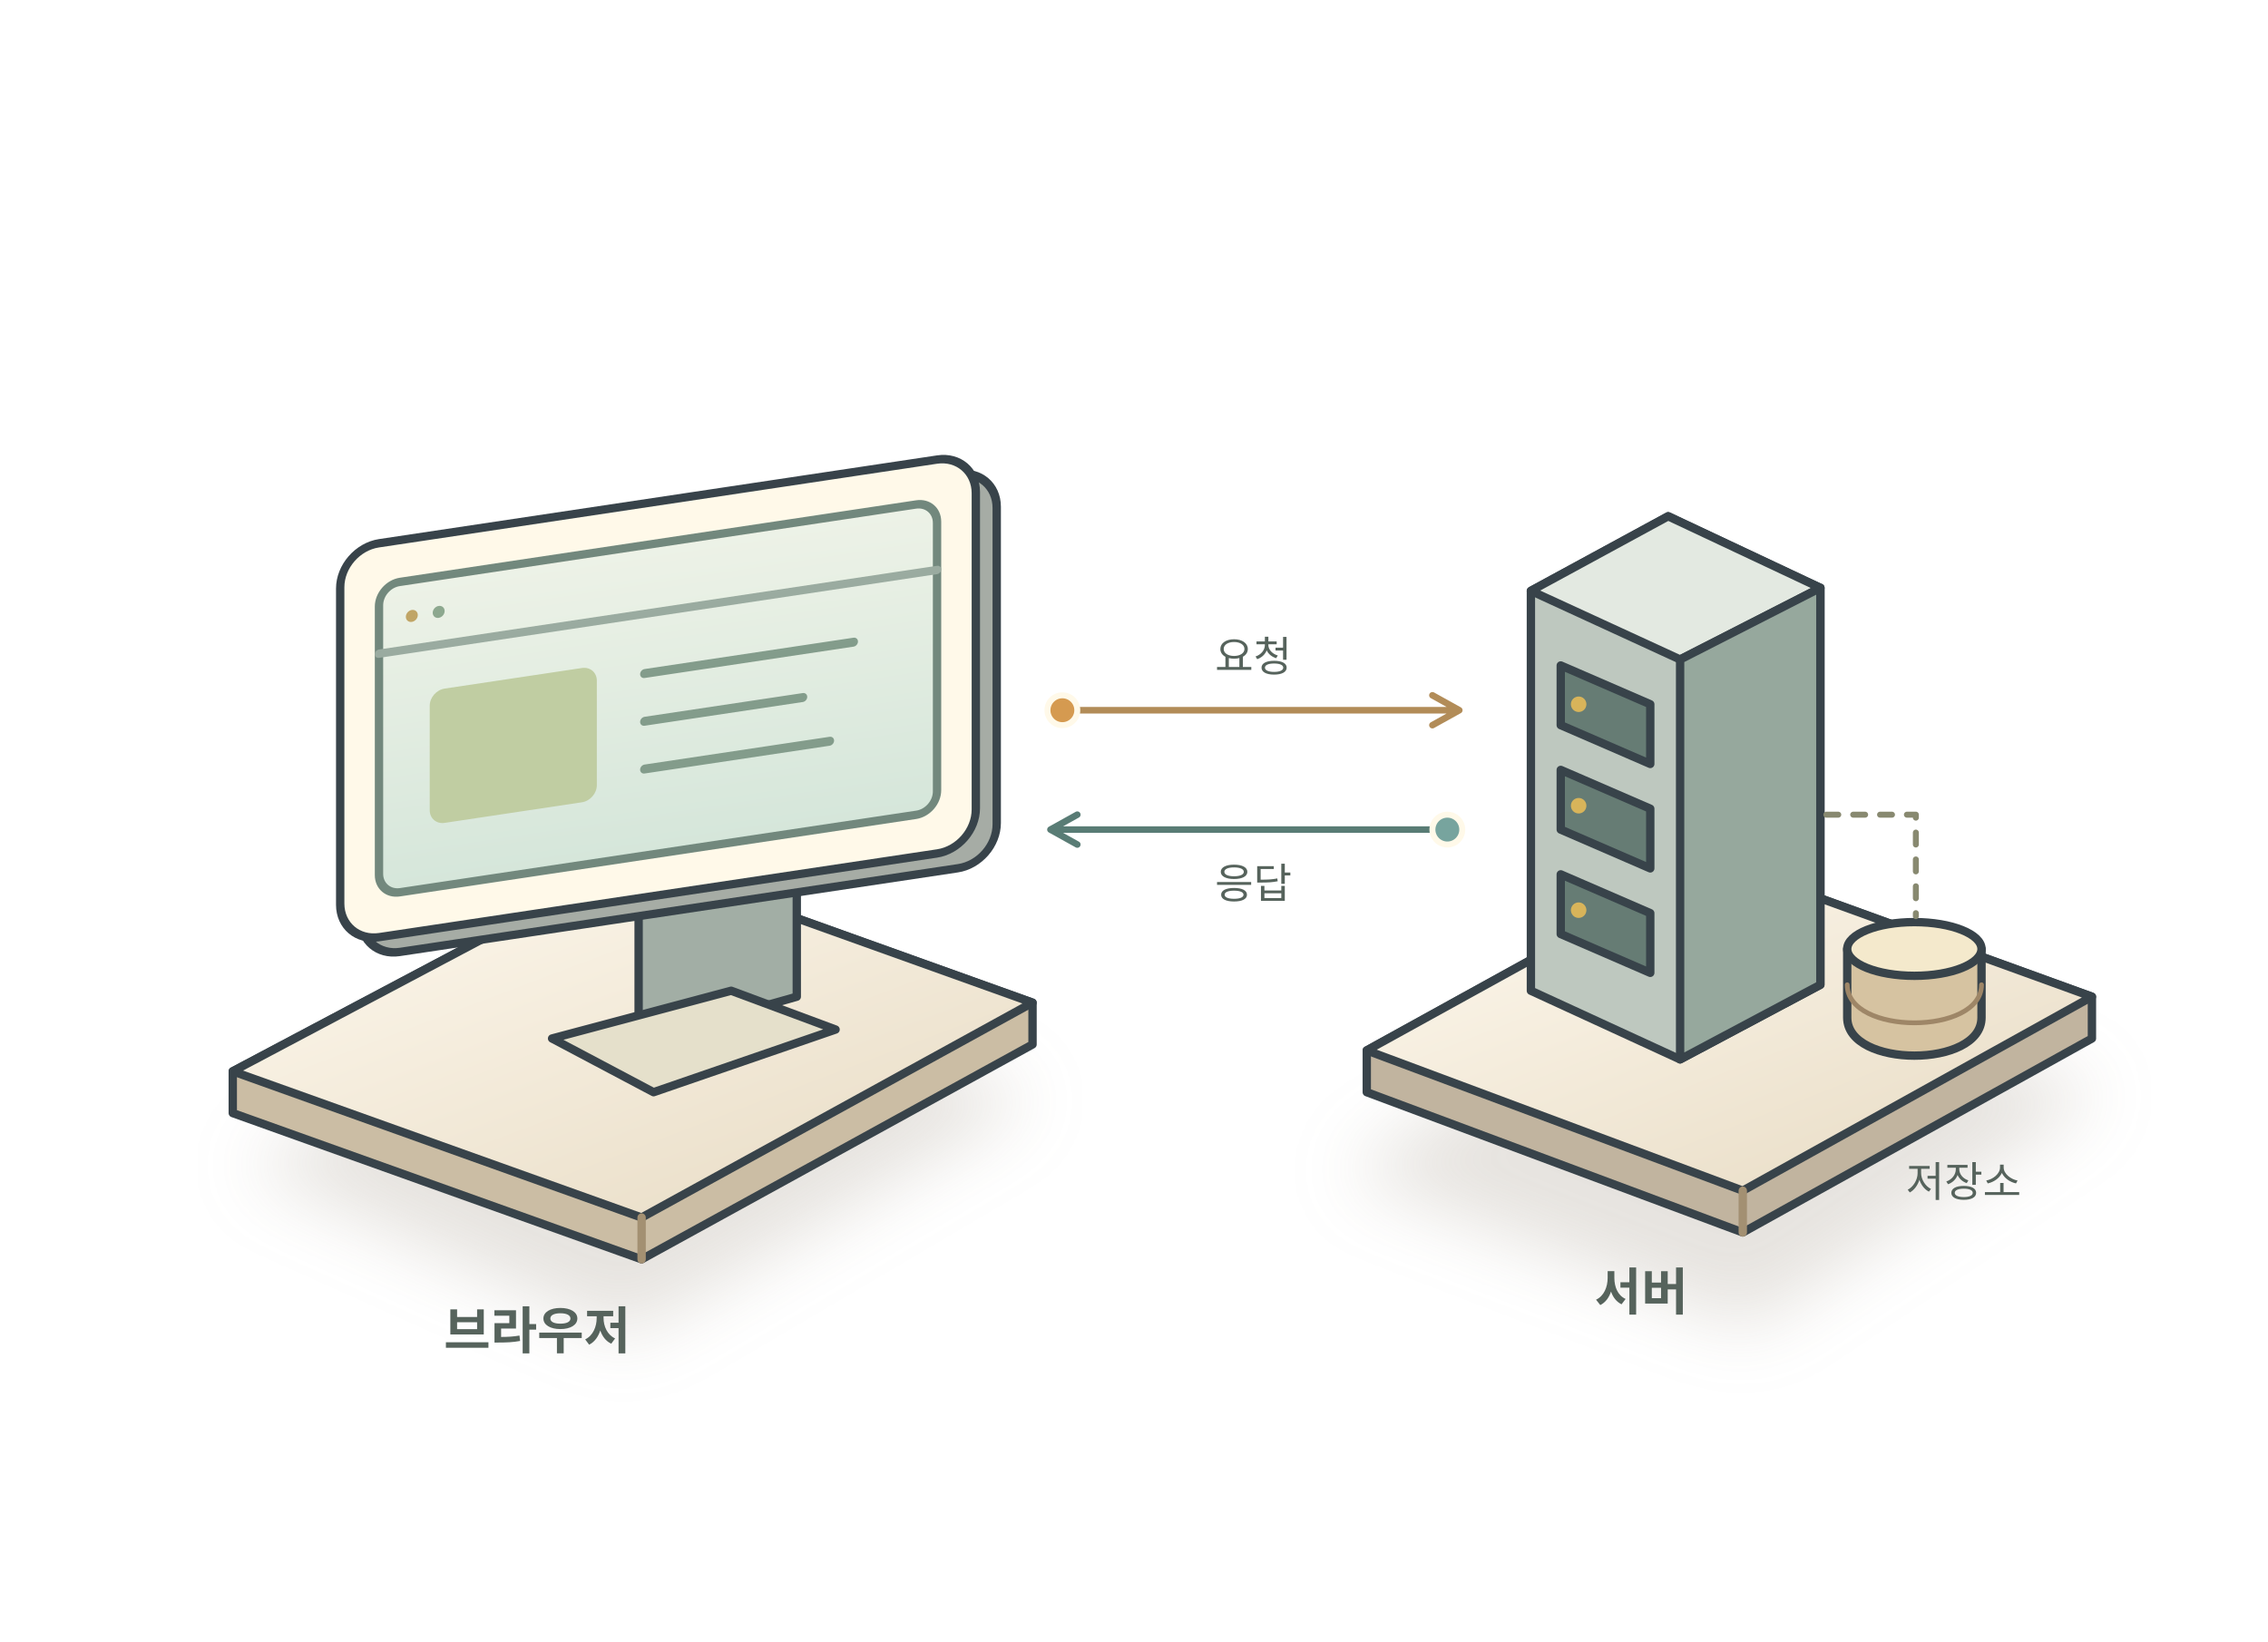
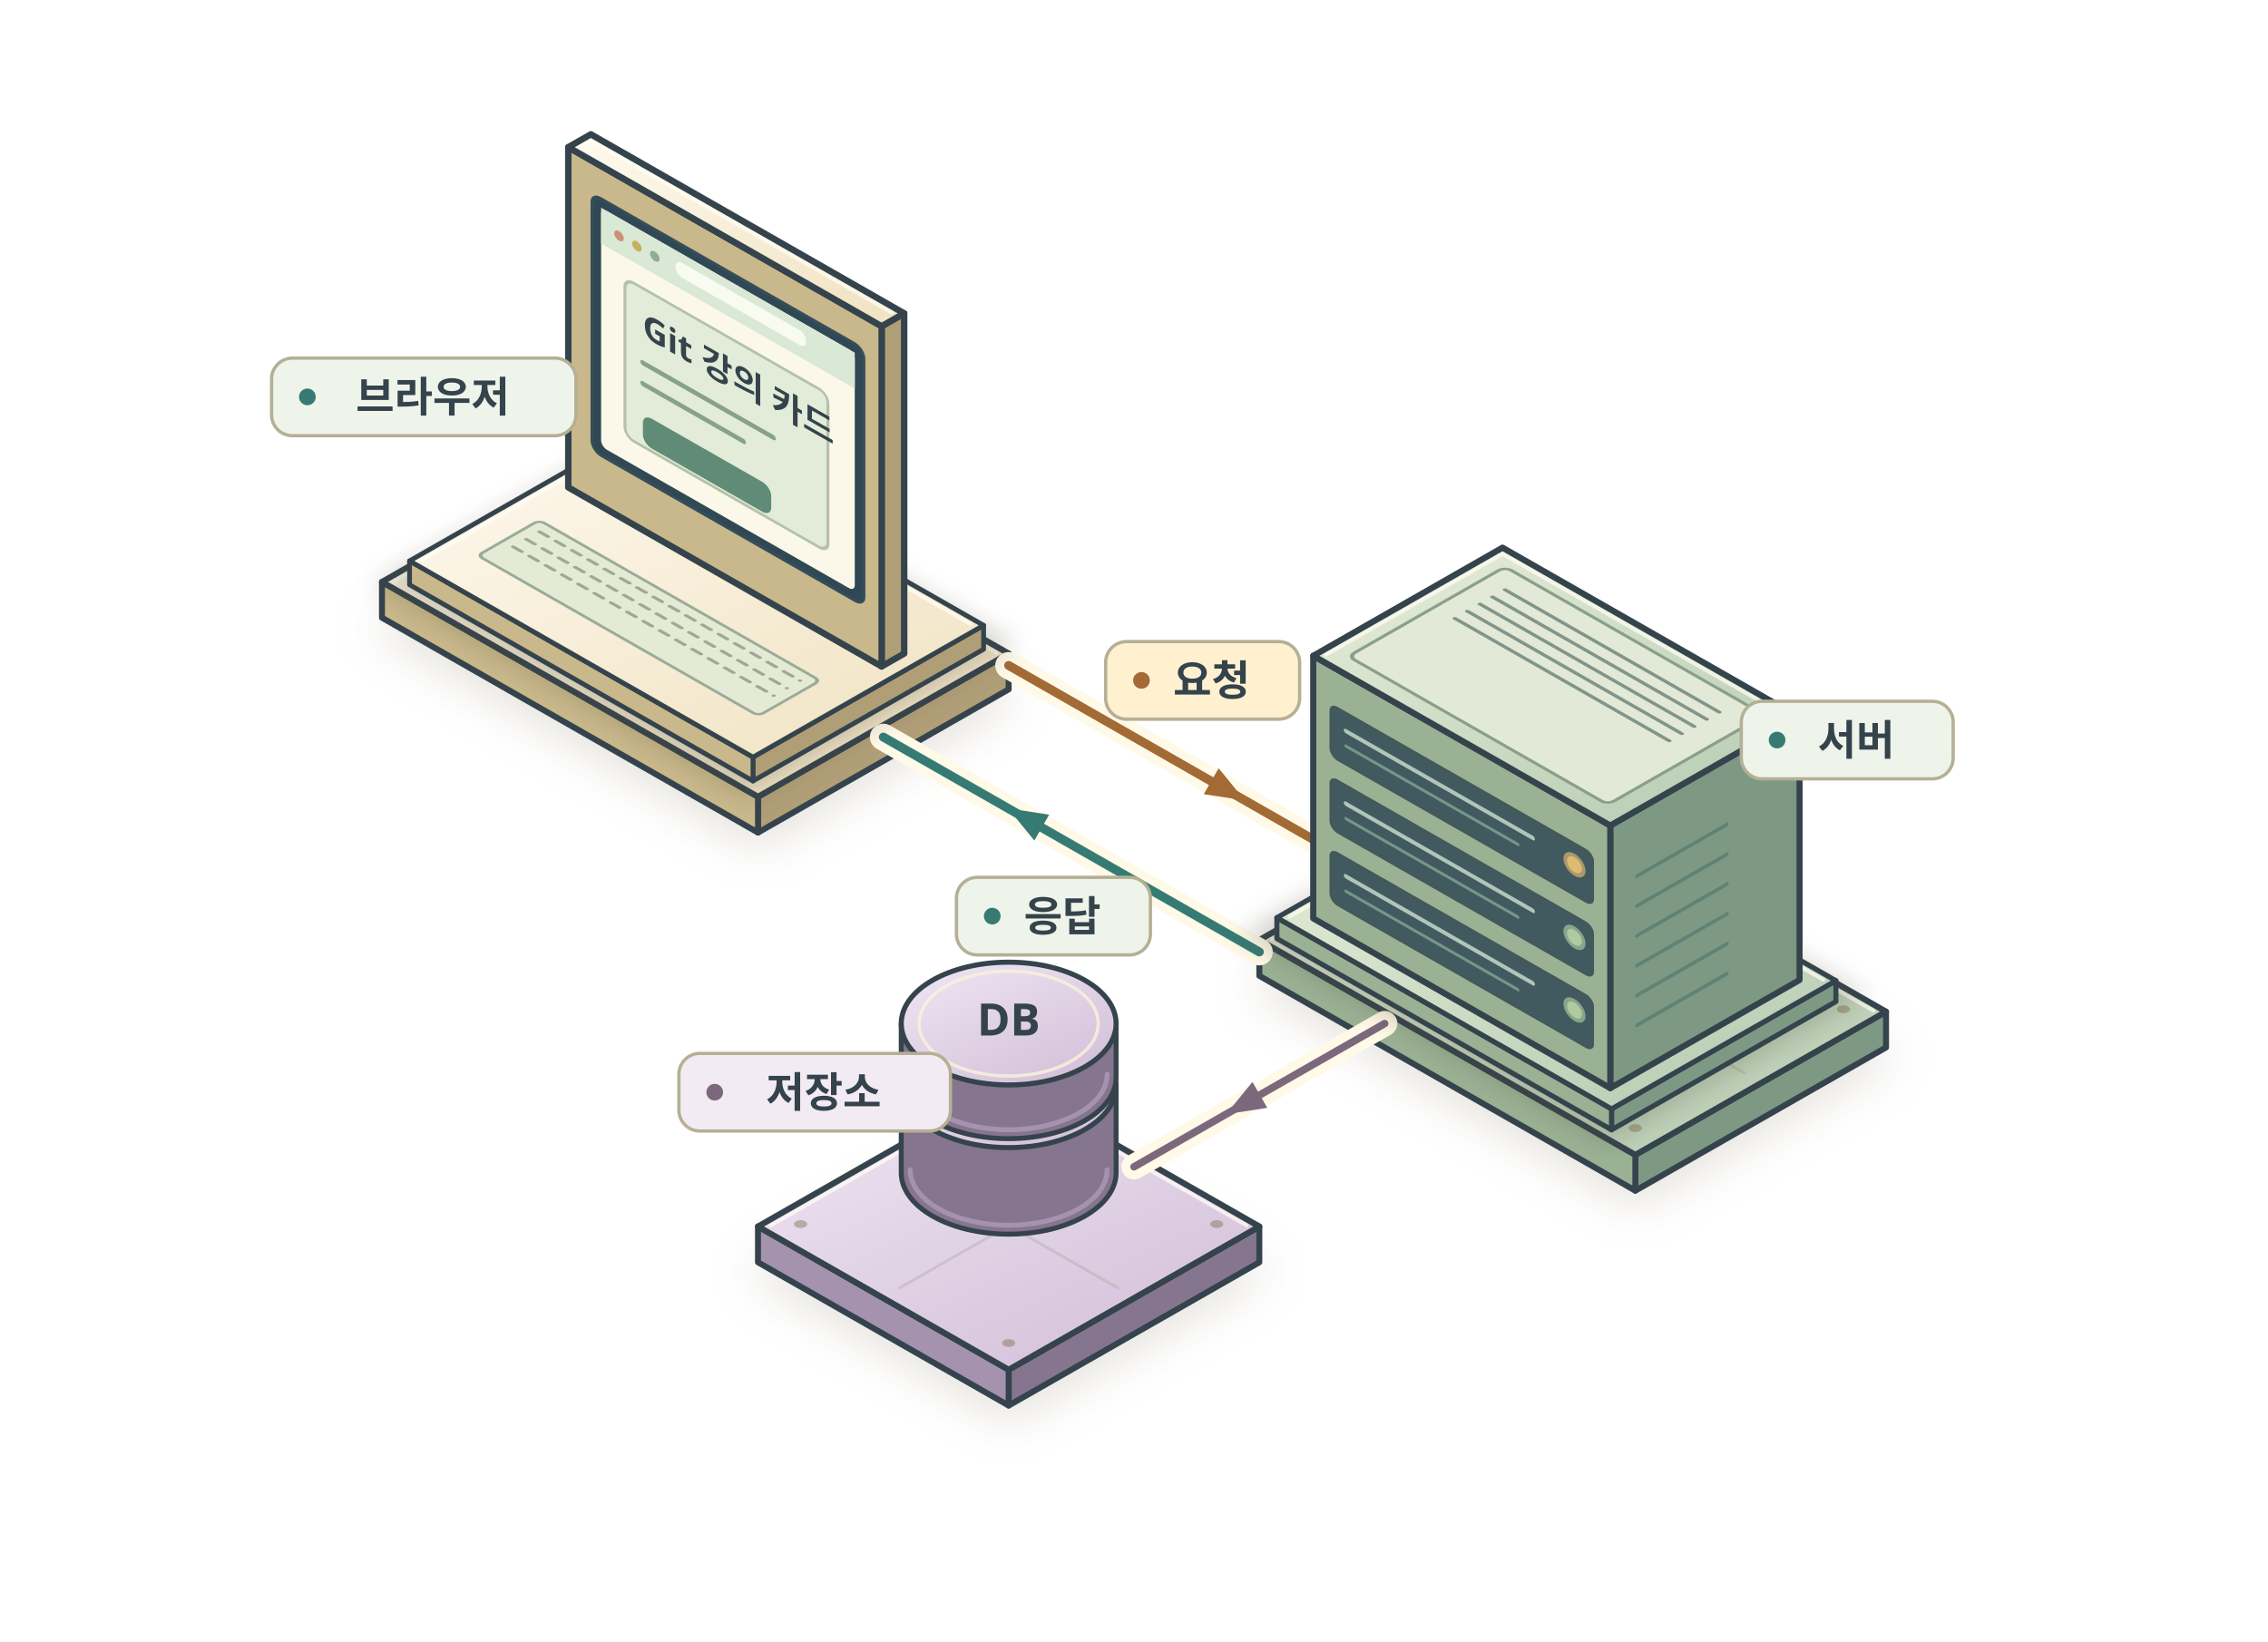
<svg xmlns="http://www.w3.org/2000/svg" viewBox="0 0 760 550" class="topic-art-svg topic-art-web-architecture" aria-hidden="true" focusable="false">
  <defs>
-     <linearGradient id="wa-desk" x2=".85" y2="1">
+     <linearGradient id="grid-web-architecture-cream" x2=".8" y2="1">
      <stop stop-color="#fffaf0" />
-       <stop offset="1" stop-color="#e8dcc5" />
-     </linearGradient>
-     <linearGradient id="wa-screen" x2="0" y2="1">
-       <stop stop-color="#edf2e7" />
-       <stop offset="1" stop-color="#d5e6da" />
-     </linearGradient>
-     <filter id="wa-soft" x="-.3" y="-.5" width="1.6" height="2">
-       <feGaussianBlur stdDeviation="12" />
+       <stop offset="1" stop-color="#f1e4c5" />
+     </linearGradient>
+     <linearGradient id="grid-web-architecture-sage" x2=".8" y2="1">
+       <stop stop-color="#e8efdb" />
+       <stop offset="1" stop-color="#b8cdb4" />
+     </linearGradient>
+     <linearGradient id="grid-web-architecture-amber" x2=".8" y2="1">
+       <stop stop-color="#fff0c6" />
+       <stop offset="1" stop-color="#edc783" />
+     </linearGradient>
+     <linearGradient id="grid-web-architecture-rose" x2=".8" y2="1">
+       <stop stop-color="#f8e3d5" />
+       <stop offset="1" stop-color="#e8bea6" />
+     </linearGradient>
+     <linearGradient id="grid-web-architecture-plum" x2=".8" y2="1">
+       <stop stop-color="#f0e7f4" />
+       <stop offset="1" stop-color="#d3c0d9" />
+     </linearGradient>
+     <linearGradient id="grid-web-architecture-sky" x2=".8" y2="1">
+       <stop stop-color="#ebf2df" />
+       <stop offset="1" stop-color="#bfd5ca" />
+     </linearGradient>
+     <linearGradient id="grid-web-architecture-night" x2=".8" y2="1">
+       <stop stop-color="#557080" />
+       <stop offset="1" stop-color="#293f50" />
+     </linearGradient>
+     <filter id="grid-web-architecture-shadow" x="-.3" y="-.55" width="1.6" height="2.1">
+       <feGaussianBlur stdDeviation="8" />
+     </filter>
+     <filter id="grid-web-architecture-contact" x="-.3" y="-.5" width="1.6" height="2">
+       <feGaussianBlur stdDeviation="4" />
    </filter>
  </defs>
  <style>
-     @keyframes wa-across { 0%,12% { translate:0; opacity:0 } 20% { opacity:1 } 65% { opacity:1 } 75%,100% { translate:124px 0; opacity:0 } }
-     @keyframes wa-return { 0%,14% { translate:0; opacity:0 } 24% { opacity:1 } 72% { opacity:1 } 84%,100% { translate:-124px 0; opacity:0 } }
-     .wa-request { animation:wa-across 4.8s linear infinite }
-     .wa-response { animation:wa-return 4.8s linear 1.65s infinite }
-     @media (prefers-reduced-motion:reduce) { .wa-request,.wa-response { animation:none; opacity:0 } }
+     .topic-art-web-architecture .topic-grid-packet { opacity: 0; stroke-dasharray: 4 96; animation: grid-web-architecture-transfer 5.4s linear infinite; }
+     .topic-art-web-architecture .topic-grid-glow { opacity: .66; animation: grid-web-architecture-glow 3.2s ease-in-out infinite; }
+     @keyframes grid-web-architecture-transfer {
+       0%, 5% { opacity: 0; stroke-dashoffset: 4; } 15%, 63% { opacity: .9; }
+       77%, 100% { opacity: 0; stroke-dashoffset: -96; }
+     }
+     @keyframes grid-web-architecture-glow { 0%, 100% { opacity: .3; } 45%, 61% { opacity: .88; } }
+     @media (prefers-reduced-motion: reduce) { .topic-art-web-architecture .art-motion { animation: none; } }
  </style>
-   <g stroke="#38434a" stroke-width="2.8" stroke-linejoin="round" stroke-linecap="round">
-     <path d="M83 391l133-76 130 53-136 80zM451 393l119-74 134 47-118 79z" fill="#7b6c56" opacity=".19" stroke="none" filter="url(#wa-soft)" />
-     <path d="M78 359l134-71 134 48v14l-131 72-137-49z" fill="#cbbda4" />
-     <path d="M78 359l134-71 134 48-131 72z" fill="url(#wa-desk)" />
-     <path d="M215 408v14" fill="none" stroke="#a39072" />
-     <path d="M458 352l116-64 127 46v14l-117 65-126-47z" fill="#c1b49f" />
-     <path d="M458 352l116-64 127 46-117 65z" fill="url(#wa-desk)" />
-     <path d="M584 399v14" fill="none" stroke="#a39072" />
-     <path d="M214 292l29-6 24 9v39l-53 15z" fill="#a2aea5" />
-     <path d="M185 348l60-16 35 13-61 21z" fill="#e5e0cb" />
-     <g transform="translate(114 184) matrix(1 -.15 0 1 0 0)">
-       <rect x="7" y="6" width="213" height="132" rx="13" fill="#a6aca5" />
-       <rect width="213" height="132" rx="13" fill="#fff9e9" />
-       <rect x="13" y="14" width="187" height="104" rx="7" fill="url(#wa-screen)" stroke="#72887d" />
-       <path d="M13 37h187" stroke="#9aaba0" />
-       <circle cx="24" cy="26" r="2" fill="#c0a566" stroke="none" />
-       <circle cx="33" cy="26" r="2" fill="#8da88f" stroke="none" />
-       <rect x="30" y="52" width="56" height="45" rx="5" fill="#c0cda2" stroke="none" />
-       <path d="M102 57h70m-70 16h53m-53 16h62" stroke="#839c8b" stroke-width="3" />
-     </g>
-     <g transform="translate(513 174)">
-       <path d="M0 24l46-25 51 24v133l-47 25L0 158z" fill="#bec8bf" />
-       <path d="M0 24l46-25 51 24-47 24z" fill="#e3e9e1" />
-       <path d="M50 47l47-24v133l-47 25z" fill="#96a89d" />
-       <path d="M10 49l30 13v20L10 69zm0 35 30 13v20l-30-13zm0 35 30 13v20l-30-13z" fill="#667c74" />
-       <circle cx="16" cy="62" r="2.6" fill="#d8b45a" stroke="none" />
-       <circle cx="16" cy="96" r="2.6" fill="#d8b45a" stroke="none" />
-       <circle cx="16" cy="131" r="2.6" fill="#d8b45a" stroke="none" />
-     </g>
-     <path d="M619 318v23c0 17 45 17 45 0v-23z" fill="#d6c3a1" />
-     <ellipse cx="641.5" cy="318" rx="22.5" ry="9" fill="#f4e9cc" />
-     <path d="M619 330c0 17 45 17 45 0" fill="none" stroke="#9e8667" stroke-width="1.6" />
-     <path d="M612 273h30v34" fill="none" stroke="#888970" stroke-dasharray="4 5" stroke-width="2" />
-     <path d="M352 238h137m-9-5 9 5-9 5" fill="none" stroke="#b28c58" stroke-width="2.2" />
-     <path d="M489 278H352m9-5-9 5 9 5" fill="none" stroke="#597c75" stroke-width="2.2" />
-     <circle class="art-motion wa-request" cx="356" cy="238" r="5" fill="#d59a50" stroke="#fff9e9" stroke-width="2" />
-     <circle class="art-motion wa-response" cx="485" cy="278" r="5" fill="#77a49e" stroke="#fff9e9" stroke-width="2" />
-   </g>
-   <g fill="#56635c" font-family="Pretendard, Malgun Gothic, sans-serif" text-anchor="middle">
-     <text x="180" y="452" font-size="17" font-weight="650">브라우저</text>
-     <text x="550" y="439" font-size="17" font-weight="650">서버</text>
-     <text x="658" y="401" font-size="14">저장소</text>
-     <text x="420" y="225" font-size="14">요청</text>
-     <text x="420" y="301" font-size="14">응답</text>
+   <g font-family="Pretendard, Malgun Gothic, system-ui, sans-serif" stroke="#34434c" stroke-width="2" stroke-linecap="round" stroke-linejoin="round">
+     <polygon points="212,160.08 341.36,234 254,283.92 124.64,210" fill="#6e5f41" stroke="none" opacity=".19" filter="url(#grid-web-architecture-shadow)" />
+     <polygon points="338,219 254,267 254,279 338,231" fill="#b09e77" stroke-width="2" />
+     <polygon points="128,195 254,267 254,279 128,207" fill="#c9b88b" stroke-width="2" />
+     <polygon points="212,147 338,219 254,267 128,195" fill="url(#grid-web-architecture-cream)" stroke-width="2" />
+     <polyline points="132.2,194.7 212,149.1 333.8,218.7" fill="none" stroke="#fffdf4" stroke-width="1.25" opacity=".72" />
+     <g opacity=".2">
+       <polyline points="248.54,173.82 175.46,215.58" fill="none" stroke="#807c65" stroke-width="0.92" />
+       <polyline points="290.54,197.82 217.46,239.58" fill="none" stroke="#807c65" stroke-width="0.92" />
+       <polyline points="175.46,173.82 290.54,239.58" fill="none" stroke="#807c65" stroke-width="0.92" />
+     </g>
+     <ellipse cx="212" cy="154.36" rx="2.2" ry="1.32" fill="#867556" stroke="none" opacity=".48" />
+     <ellipse cx="323.72" cy="218.2" rx="2.2" ry="1.32" fill="#867556" stroke="none" opacity=".48" />
+     <ellipse cx="254" cy="258.04" rx="2.2" ry="1.32" fill="#867556" stroke="none" opacity=".48" />
+     <ellipse cx="142.28" cy="194.2" rx="2.2" ry="1.32" fill="#867556" stroke="none" opacity=".48" />
+     <polygon points="506,280.08 635.36,354 548,403.92 418.64,330" fill="#6e5f41" stroke="none" opacity=".19" filter="url(#grid-web-architecture-shadow)" />
+     <polygon points="632,339 548,387 548,399 632,351" fill="#7d9983" stroke-width="2" />
+     <polygon points="422,315 548,387 548,399 422,327" fill="#9ab194" stroke-width="2" />
+     <polygon points="506,267 632,339 548,387 422,315" fill="url(#grid-web-architecture-sage)" stroke-width="2" />
+     <polyline points="426.2,314.7 506,269.1 627.8,338.7" fill="none" stroke="#fffdf4" stroke-width="1.25" opacity=".72" />
+     <g opacity=".2">
+       <polyline points="542.54,293.82 469.46,335.58" fill="none" stroke="#807c65" stroke-width="0.92" />
+       <polyline points="584.54,317.82 511.46,359.58" fill="none" stroke="#807c65" stroke-width="0.92" />
+       <polyline points="469.46,293.82 584.54,359.58" fill="none" stroke="#807c65" stroke-width="0.92" />
+     </g>
+     <ellipse cx="506" cy="274.36" rx="2.2" ry="1.32" fill="#867556" stroke="none" opacity=".48" />
+     <ellipse cx="617.72" cy="338.2" rx="2.2" ry="1.32" fill="#867556" stroke="none" opacity=".48" />
+     <ellipse cx="548" cy="378.04" rx="2.2" ry="1.32" fill="#867556" stroke="none" opacity=".48" />
+     <ellipse cx="436.28" cy="314.2" rx="2.2" ry="1.32" fill="#867556" stroke="none" opacity=".48" />
+     <polygon points="338,376.08 425.36,426 338,475.92 250.64,426" fill="#6e5f41" stroke="none" opacity=".19" filter="url(#grid-web-architecture-shadow)" />
+     <polygon points="422,411 338,459 338,471 422,423" fill="#86758e" stroke-width="2" />
+     <polygon points="254,411 338,459 338,471 254,423" fill="#a492af" stroke-width="2" />
+     <polygon points="338,363 422,411 338,459 254,411" fill="url(#grid-web-architecture-plum)" stroke-width="2" />
+     <polyline points="258.2,410.7 338,365.1 417.8,410.7" fill="none" stroke="#fffdf4" stroke-width="1.25" opacity=".72" />
+     <g opacity=".2">
+       <polyline points="374.54,389.82 301.46,431.58" fill="none" stroke="#807c65" stroke-width="0.92" />
+       <polyline points="301.46,389.82 374.54,431.58" fill="none" stroke="#807c65" stroke-width="0.92" />
+     </g>
+     <ellipse cx="338" cy="370.36" rx="2.2" ry="1.32" fill="#867556" stroke="none" opacity=".48" />
+     <ellipse cx="407.72" cy="410.2" rx="2.2" ry="1.32" fill="#867556" stroke="none" opacity=".48" />
+     <ellipse cx="338" cy="450.04" rx="2.2" ry="1.32" fill="#867556" stroke="none" opacity=".48" />
+     <ellipse cx="268.28" cy="410.2" rx="2.2" ry="1.32" fill="#867556" stroke="none" opacity=".48" />
+     <path d="M338,223L464,295" fill="none" stroke="#fff9e7" stroke-width="9" />
+     <path d="M338,223L464,295" fill="none" stroke="#a36a36" stroke-width="3" />
+     <path d="M338,223L464,295" fill="none" class="art-motion topic-grid-packet" pathLength="100" stroke="#fffdf5" stroke-width="4.6" style="animation-delay:0s" />
+     <polygon points="417.158,268.233 403.39,266.124 408.351,257.442" fill="#a36a36" stroke="none" />
+     <path d="M422,319L296,247" fill="none" stroke="#fff9e7" stroke-width="9" />
+     <path d="M422,319L296,247" fill="none" stroke="#357b74" stroke-width="3" />
+     <path d="M422,319L296,247" fill="none" class="art-motion topic-grid-packet" pathLength="100" stroke="#fffdf5" stroke-width="4.6" style="animation-delay:1.68s" />
+     <polygon points="337.802,270.887 351.57,272.996 346.609,281.678" fill="#357b74" stroke="none" />
+     <path d="M464,343L380,391" fill="none" stroke="#fff9e7" stroke-width="8.5" />
+     <path d="M464,343L380,391" fill="none" stroke="#7c687c" stroke-width="2.5" />
+     <path d="M464,343L380,391" fill="none" class="art-motion topic-grid-packet" pathLength="100" stroke="#fffdf5" stroke-width="4.1" style="animation-delay:2.85s" />
+     <polygon points="410.882,373.353 419.689,362.562 424.65,371.244" fill="#7c687c" stroke="none" />
+     <polygon points="215.36,144.56 340.52,216.08 250.64,267.44 125.48,195.92" fill="#4d4a34" stroke="none" opacity=".24" filter="url(#grid-web-architecture-contact)" />
+     <polygon points="329.6,209.56 252.32,253.72 252.32,261.72 329.6,217.56" fill="#b09e77" stroke-width="1.6" />
+     <polygon points="137.24,187.96 252.32,253.72 252.32,261.72 137.24,195.96" fill="#c9b88b" stroke-width="1.6" />
+     <polygon points="214.52,143.8 329.6,209.56 252.32,253.72 137.24,187.96" fill="url(#grid-web-architecture-cream)" stroke-width="1.6" />
+     <polyline points="141.44,187.66 214.52,145.9 325.4,209.26" fill="none" stroke="#fffdf4" stroke-width="1.25" opacity=".72" />
+     <polygon points="302.99,105.01 295.43,109.33 295.43,223.33 302.99,219.01" fill="#b09e77" stroke-width="2.15" />
+     <polygon points="190.43,49.33 295.43,109.33 295.43,223.33 190.43,163.33" fill="#c9b88b" stroke-width="2.15" />
+     <polygon points="197.99,45.01 302.99,105.01 295.43,109.33 190.43,49.33" fill="url(#grid-web-architecture-cream)" stroke-width="2.15" />
+     <polyline points="194.63,49.03 197.99,47.11 298.79,104.71" fill="none" stroke="#fffdf4" stroke-width="1.25" opacity=".72" />
+     <g transform="matrix(1 0.5714286 0 1 190.43 49.33)">
+       <rect x="8" y="11" width="91" height="86" fill="#304854" rx="3" stroke="#344e58" stroke-width="1.1" />
+       <rect x="11" y="14" width="85" height="80" fill="#fcf8e9" rx="2" stroke="none" />
+       <rect x="11" y="14" width="85" height="12" fill="#dae8d6" stroke="none" />
+       <circle cx="17" cy="20" r="1.6" fill="#ce9174" stroke="none" />
+       <circle cx="23" cy="20" r="1.6" fill="#c8ad61" stroke="none" />
+       <circle cx="29" cy="20" r="1.6" fill="#8eac96" stroke="none" />
+       <rect x="36" y="17" width="43.68" height="5" fill="#f8fbef" rx="2.2" stroke="none" />
+       <rect x="19" y="33" width="68" height="53" fill="#e2ecd8" rx="3" stroke="#b4c2a8" stroke-width="1" />
+       <text x="25" y="49" fill="#34434c" font-size="11.375" stroke="none" font-weight="750">Git 강의 카드</text>
+       <polyline points="25,58 68.68,58" fill="none" stroke="#88a18a" stroke-width="1.7" />
+       <polyline points="25,65 58.67,65" fill="none" stroke="#88a18a" stroke-width="1.7" />
+       <rect x="25" y="75" width="43" height="10" fill="#608b77" rx="3" stroke="none" />
+     </g>
+     <g transform="matrix(.84 .48 -.84 .48 180.72 174.32)">
+       <rect x="0" y="0" width="112" height="24.6" fill="#e5ead4" rx="2" stroke="#9aab9a" stroke-width="1.1" />
+       <polyline points="4,4 108,4" fill="none" stroke="#9baa97" stroke-width="1.2" stroke-dasharray="3.5 3" />
+       <polyline points="4,9.248 108,9.248" fill="none" stroke="#9baa97" stroke-width="1.2" stroke-dasharray="3.5 3" />
+       <polyline points="4,14.496 108,14.496" fill="none" stroke="#9baa97" stroke-width="1.2" stroke-dasharray="3.5 3" />
+     </g>
+     <polygon points="502.64,263.6 625.7,333.92 538.76,383.6 415.7,313.28" fill="#4d4a34" stroke="none" opacity=".24" filter="url(#grid-web-architecture-contact)" />
+     <polygon points="615.2,328.64 540.02,371.6 540.02,378.6 615.2,335.64" fill="#7d9983" stroke-width="1.7" />
+     <polygon points="427.88,307.52 540.02,371.6 540.02,378.6 427.88,314.52" fill="#9ab194" stroke-width="1.7" />
+     <polygon points="503.06,264.56 615.2,328.64 540.02,371.6 427.88,307.52" fill="url(#grid-web-architecture-sage)" stroke-width="1.7" />
+     <polyline points="432.08,307.22 503.06,266.66 611,328.34" fill="none" stroke="#fffdf4" stroke-width="1.25" opacity=".72" />
+     <polygon points="603.02,240.4 539.6,276.64 539.6,364.64 603.02,328.4" fill="#7d9983" stroke-width="2.05" />
+     <polygon points="440.06,219.76 539.6,276.64 539.6,364.64 440.06,307.76" fill="#9ab194" stroke-width="2.05" />
+     <polygon points="503.48,183.52 603.02,240.4 539.6,276.64 440.06,219.76" fill="url(#grid-web-architecture-sage)" stroke-width="2.05" />
+     <polyline points="444.26,219.46 503.48,185.62 598.82,240.1" fill="none" stroke="#fffdf4" stroke-width="1.25" opacity=".72" />
+     <g transform="matrix(.84 .48 -.84 .48 504.32 189.94)">
+       <rect x="0" y="0" width="103.5" height="62.5" fill="#e2ead7" stroke="#8a9e8c" stroke-width="1.2" rx="2.5" />
+       <polyline points="8,8 93.5,8" fill="none" stroke="#819589" stroke-width="1.32" />
+       <polyline points="8,13 93.5,13" fill="none" stroke="#819589" stroke-width="1.32" />
+       <polyline points="8,18 93.5,18" fill="none" stroke="#819589" stroke-width="1.32" />
+       <polyline points="8,23 93.5,23" fill="none" stroke="#819589" stroke-width="1.32" />
+       <polyline points="8,28 93.5,28" fill="none" stroke="#819589" stroke-width="1.32" />
+     </g>
+     <g transform="matrix(1 0.5714286 0 1 440.06 219.76)">
+       <rect x="6" y="13" width="87.54" height="17" fill="#405a60" rx="2.2" stroke="#44585a" stroke-width="1.1" />
+       <polyline points="11,19 73.54,19" fill="none" stroke="#b2c5b9" stroke-width="1.5" />
+       <polyline points="11,24 68.54,24" fill="none" stroke="#76968a" stroke-width="1.1" />
+       <circle cx="87.54" cy="20" r="2.5" fill="#dfba71" stroke="none" />
+       <circle cx="87.54" cy="20" r="3.7" fill="#dfba71" class="art-motion topic-grid-glow" stroke="none" />
+       <rect x="6" y="37.333" width="87.54" height="17" fill="#405a60" rx="2.2" stroke="#44585a" stroke-width="1.1" />
+       <polyline points="11,43.333 73.54,43.333" fill="none" stroke="#b2c5b9" stroke-width="1.5" />
+       <polyline points="11,48.333 68.54,48.333" fill="none" stroke="#76968a" stroke-width="1.1" />
+       <circle cx="87.54" cy="44.333" r="2.5" fill="#aeca9e" stroke="none" />
+       <circle cx="87.54" cy="44.333" r="3.7" fill="#aeca9e" class="art-motion topic-grid-glow" stroke="none" />
+       <rect x="6" y="61.667" width="87.54" height="17" fill="#405a60" rx="2.2" stroke="#44585a" stroke-width="1.1" />
+       <polyline points="11,67.667 73.54,67.667" fill="none" stroke="#b2c5b9" stroke-width="1.5" />
+       <polyline points="11,72.667 68.54,72.667" fill="none" stroke="#76968a" stroke-width="1.1" />
+       <circle cx="87.54" cy="68.667" r="2.5" fill="#aeca9e" stroke="none" />
+       <circle cx="87.54" cy="68.667" r="3.7" fill="#aeca9e" class="art-motion topic-grid-glow" stroke="none" />
+     </g>
+     <g transform="matrix(1 -0.5714286 0 1 539.6 276.64)">
+       <polyline points="9,22 39,22" fill="none" stroke="#527a72" stroke-width="1.35" opacity=".72" />
+       <polyline points="9,32 39,32" fill="none" stroke="#527a72" stroke-width="1.35" opacity=".72" />
+       <polyline points="9,42 39,42" fill="none" stroke="#527a72" stroke-width="1.35" opacity=".72" />
+       <polyline points="9,52 39,52" fill="none" stroke="#527a72" stroke-width="1.35" opacity=".72" />
+       <polyline points="9,62 39,62" fill="none" stroke="#527a72" stroke-width="1.35" opacity=".72" />
+       <polyline points="9,72 39,72" fill="none" stroke="#527a72" stroke-width="1.35" opacity=".72" />
+     </g>
+     <path d="M302 364v29a36 20.57 0 0 0 72 0v-29Z" fill="#86758e" stroke-width="1.65" />
+     <path d="M305 392a33 18.57 0 0 0 66 0" fill="none" stroke="#a492af" stroke-width="1.65" />
+     <ellipse cx="338" cy="364" rx="36" ry="20.57" fill="url(#grid-web-architecture-plum)" stroke-width="1.7" />
+     <ellipse cx="338" cy="364" rx="30" ry="17.57" fill="none" stroke="#f9f2da" stroke-width="1.1" opacity=".82" />
+     <ellipse cx="338" cy="364" rx="4" ry="2.25" fill="#927955" stroke="none" />
+     <path d="M302 343v18a36 20.57 0 0 0 72 0v-18Z" fill="#86758e" stroke-width="1.65" />
+     <path d="M305 360a33 18.57 0 0 0 66 0" fill="none" stroke="#a492af" stroke-width="1.65" />
+     <ellipse cx="338" cy="343" rx="36" ry="20.57" fill="url(#grid-web-architecture-plum)" stroke-width="1.7" />
+     <ellipse cx="338" cy="343" rx="30" ry="17.57" fill="none" stroke="#f9f2da" stroke-width="1.1" opacity=".82" />
+     <text x="338" y="347" fill="#34434c" font-size="15" stroke="none" text-anchor="middle" font-weight="740">DB</text>
+     <g>
+       <rect x="91" y="120" width="102" height="26" fill="#eef4e9" rx="7" stroke="#b5af95" stroke-width="1.1" />
+       <circle cx="103" cy="133" r="2.8" fill="#357b74" stroke="none" />
+       <text x="145" y="138" fill="#34434c" font-size="14" stroke="none" text-anchor="middle" font-weight="720">브라우저</text>
+     </g>
+     <g>
+       <rect x="583.5" y="235" width="71" height="26" fill="#eef4e9" rx="7" stroke="#b5af95" stroke-width="1.1" />
+       <circle cx="595.5" cy="248" r="2.8" fill="#357b74" stroke="none" />
+       <text x="622" y="253" fill="#34434c" font-size="14" stroke="none" text-anchor="middle" font-weight="720">서버</text>
+     </g>
+     <g>
+       <rect x="227.5" y="353" width="91" height="26" fill="#f3ebf4" rx="7" stroke="#b5af95" stroke-width="1.1" />
+       <circle cx="239.5" cy="366" r="2.8" fill="#7c687c" stroke="none" />
+       <text x="276" y="371" fill="#34434c" font-size="14" stroke="none" text-anchor="middle" font-weight="720">저장소</text>
+     </g>
+     <g>
+       <rect x="370.5" y="215" width="65" height="26" fill="#fff1d0" rx="7" stroke="#b5af95" stroke-width="1.1" />
+       <circle cx="382.5" cy="228" r="2.8" fill="#a36a36" stroke="none" />
+       <text x="406" y="233" fill="#34434c" font-size="14" stroke="none" text-anchor="middle" font-weight="720">요청</text>
+     </g>
+     <g>
+       <rect x="320.5" y="294" width="65" height="26" fill="#eef4e9" rx="7" stroke="#b5af95" stroke-width="1.1" />
+       <circle cx="332.5" cy="307" r="2.8" fill="#357b74" stroke="none" />
+       <text x="356" y="312" fill="#34434c" font-size="14" stroke="none" text-anchor="middle" font-weight="720">응답</text>
+     </g>
  </g>
</svg>
